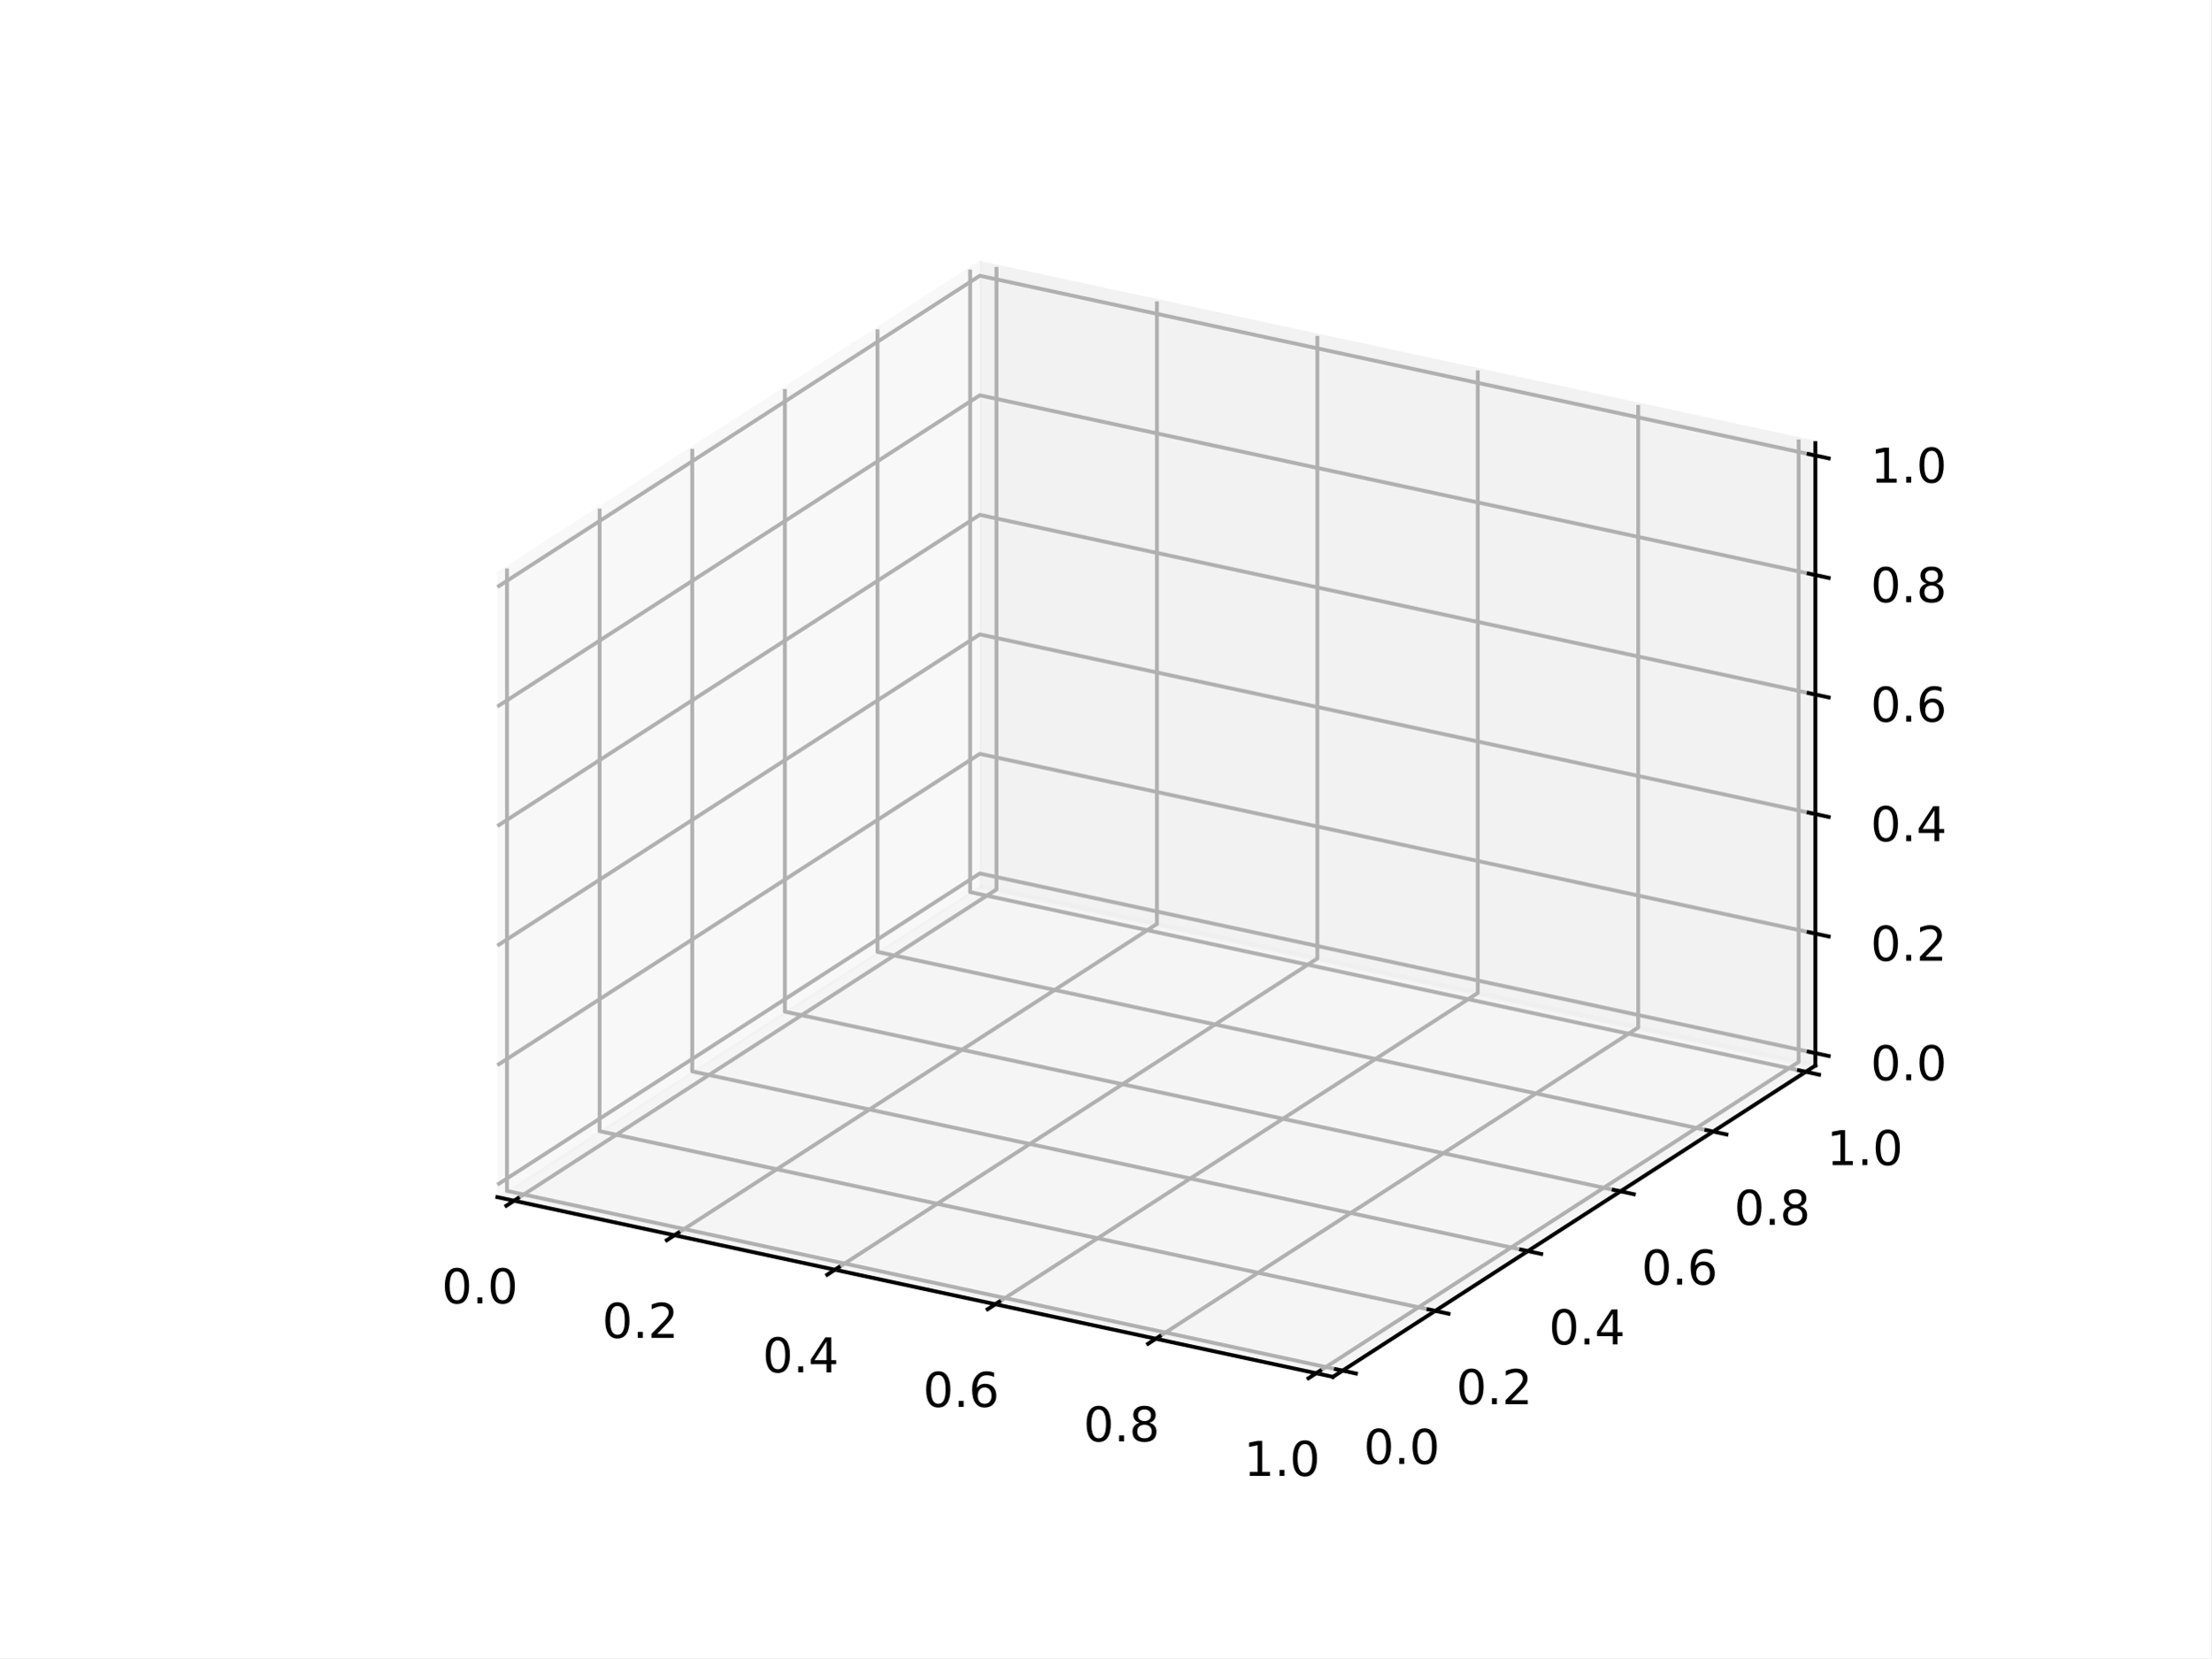
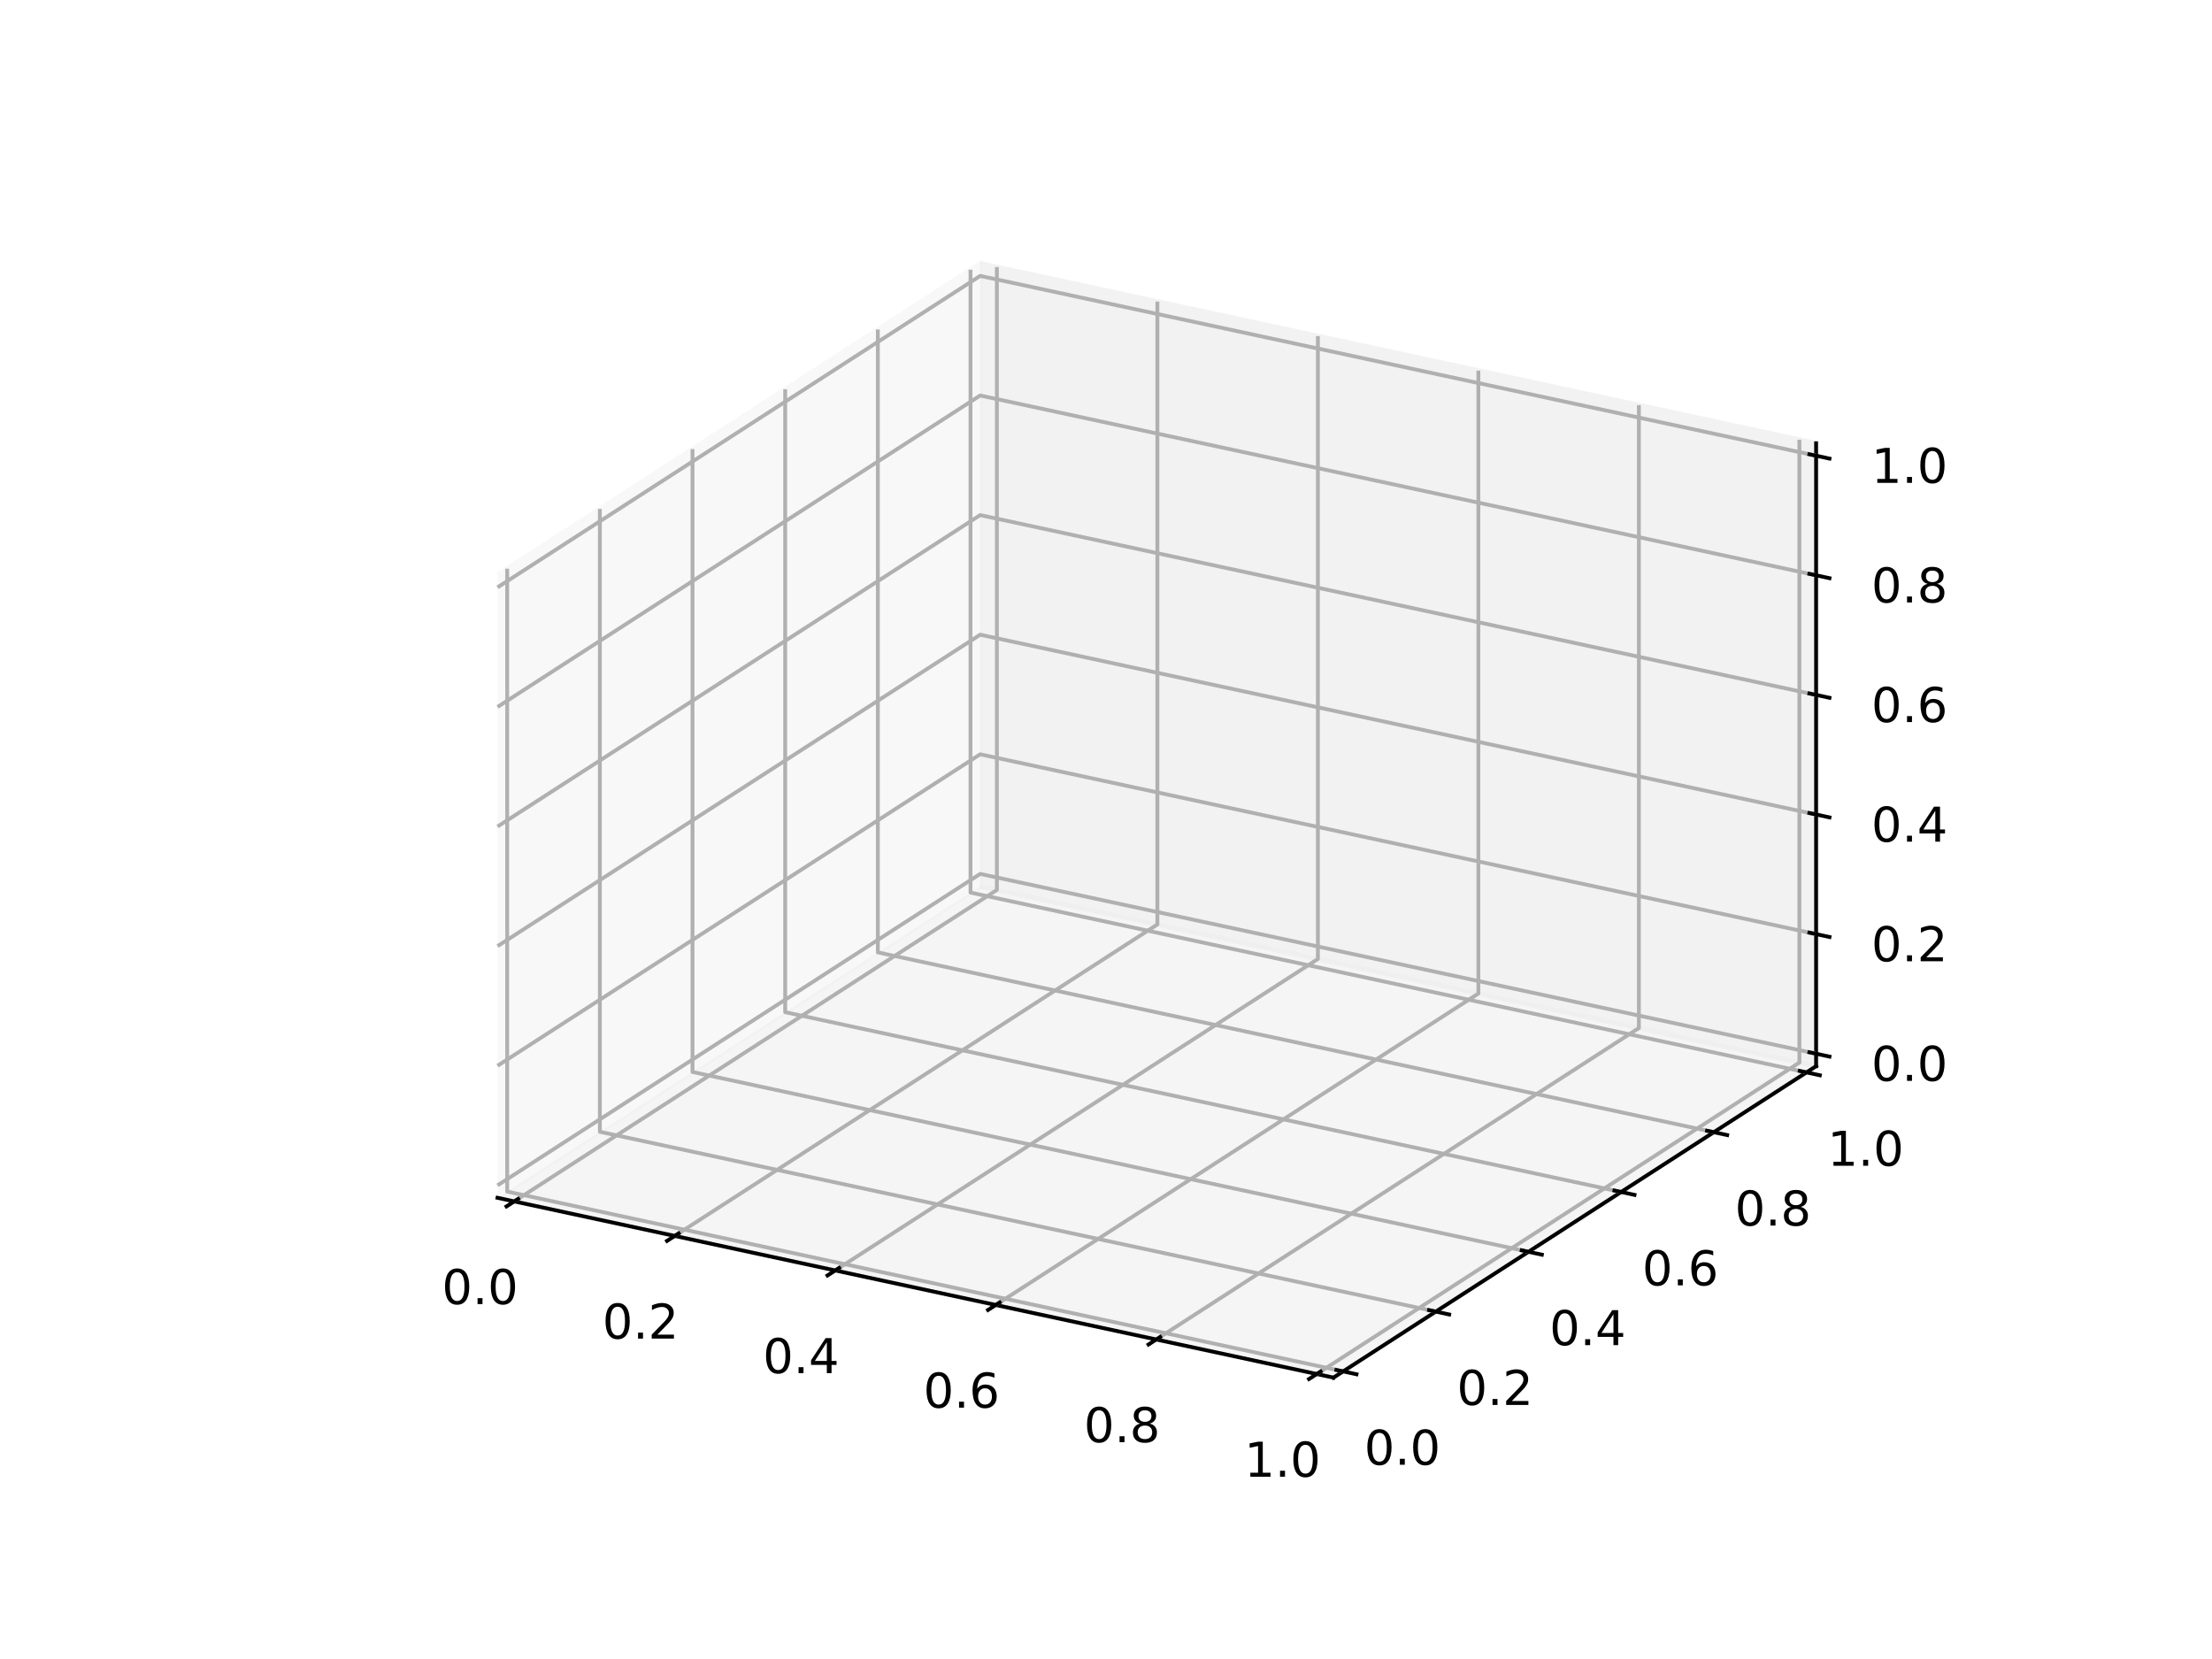
- <svg xmlns="http://www.w3.org/2000/svg" xmlns:xlink="http://www.w3.org/1999/xlink" height="345.6pt" version="1.1" viewBox="0 0 460.8 345.6" width="460.8pt">
+ <svg xmlns="http://www.w3.org/2000/svg" xmlns:xlink="http://www.w3.org/1999/xlink" width="614.4" height="460.8" version="1.1" viewBox="0 0 460.8 345.6">
  <defs>
-     <style type="text/css">
- *{stroke-linecap:butt;stroke-linejoin:round;}
-   </style>
+     <style type="text/css">*{stroke-linecap:butt;stroke-linejoin:round}</style>
  </defs>
  <g id="figure_1">
    <g id="patch_1">
-       <path d="M 0 345.6  L 460.8 345.6  L 460.8 0  L 0 0  z " style="fill:#ffffff;" />
+       <path d="M 0 345.6 L 460.8 345.6 L 460.8 0 L 0 0 z" style="fill:#fff" />
    </g>
    <g id="patch_2">
-       <path d="M 57.6 307.584  L 414.72 307.584  L 414.72 41.472  L 57.6 41.472  z " style="fill:#ffffff;" />
+       <path d="M 57.6 307.584 L 414.72 307.584 L 414.72 41.472 L 57.6 41.472 z" style="fill:#fff" />
    </g>
    <g id="pane3d_1">
      <g id="patch_3">
-         <path d="M 103.645 249.525  L 204.186 184.643  L 204.186 54.88  L 103.645 119.761  " style="fill:#f2f2f2;opacity:0.5;stroke:#f2f2f2;stroke-linejoin:miter;" />
+         <path d="M 103.645 249.525 L 204.186 184.643 L 204.186 54.88 L 103.645 119.761" style="fill:#f2f2f2;opacity:.5;stroke:#f2f2f2;stroke-linejoin:miter" />
      </g>
    </g>
    <g id="pane3d_2">
      <g id="patch_4">
-         <path d="M 204.186 184.643  L 378.327 222.102  L 378.327 92.339  L 204.186 54.88  " style="fill:#e6e6e6;opacity:0.5;stroke:#e6e6e6;stroke-linejoin:miter;" />
+         <path d="M 204.186 184.643 L 378.327 222.102 L 378.327 92.339 L 204.186 54.88" style="fill:#e6e6e6;opacity:.5;stroke:#e6e6e6;stroke-linejoin:miter" />
      </g>
    </g>
    <g id="pane3d_3">
      <g id="patch_5">
-         <path d="M 103.645 249.525  L 277.786 286.984  L 378.327 222.102  L 204.186 184.643  " style="fill:#ececec;opacity:0.5;stroke:#ececec;stroke-linejoin:miter;" />
+         <path d="M 103.645 249.525 L 277.786 286.984 L 378.327 222.102 L 204.186 184.643" style="fill:#ececec;opacity:.5;stroke:#ececec;stroke-linejoin:miter" />
      </g>
    </g>
    <g id="axis3d_1">
      <g id="line2d_1">
-         <path d="M 103.645 249.525  L 277.786 286.984  " style="fill:none;stroke:#000000;stroke-linecap:square;stroke-width:0.8;" />
+         <path d="M 103.645 249.525 L 277.786 286.984" style="fill:none;stroke:#000;stroke-linecap:square;stroke-width:.8" />
      </g>
      <g id="Line3DCollection_1">
-         <path d="M 107.128 250.274  L 207.668 185.392  L 207.668 55.629  " style="fill:none;stroke:#b0b0b0;stroke-width:0.8;" />
-         <path d="M 140.563 257.466  L 241.104 192.584  L 241.104 62.821  " style="fill:none;stroke:#b0b0b0;stroke-width:0.8;" />
-         <path d="M 173.998 264.658  L 274.539 199.777  L 274.539 70.013  " style="fill:none;stroke:#b0b0b0;stroke-width:0.8;" />
-         <path d="M 207.433 271.851  L 307.974 206.969  L 307.974 77.205  " style="fill:none;stroke:#b0b0b0;stroke-width:0.8;" />
-         <path d="M 240.868 279.043  L 341.409 214.161  L 341.409 84.398  " style="fill:none;stroke:#b0b0b0;stroke-width:0.8;" />
-         <path d="M 274.304 286.235  L 374.844 221.353  L 374.844 91.59  " style="fill:none;stroke:#b0b0b0;stroke-width:0.8;" />
+         <path d="M 107.128 250.274 L 207.668 185.392 L 207.668 55.629" style="fill:none;stroke:#b0b0b0;stroke-width:.8" />
+         <path d="M 140.563 257.466 L 241.104 192.584 L 241.104 62.821" style="fill:none;stroke:#b0b0b0;stroke-width:.8" />
+         <path d="M 173.998 264.658 L 274.539 199.777 L 274.539 70.013" style="fill:none;stroke:#b0b0b0;stroke-width:.8" />
+         <path d="M 207.433 271.851 L 307.974 206.969 L 307.974 77.205" style="fill:none;stroke:#b0b0b0;stroke-width:.8" />
+         <path d="M 240.868 279.043 L 341.409 214.161 L 341.409 84.398" style="fill:none;stroke:#b0b0b0;stroke-width:.8" />
+         <path d="M 274.304 286.235 L 374.844 221.353 L 374.844 91.59" style="fill:none;stroke:#b0b0b0;stroke-width:.8" />
      </g>
      <g id="xtick_1">
        <g id="line2d_2">
-           <path d="M 107.932 249.755  L 105.519 251.312  " style="fill:none;stroke:#000000;stroke-linecap:square;stroke-width:0.8;" />
+           <path d="M 107.932 249.755 L 105.519 251.312" style="fill:none;stroke:#000;stroke-linecap:square;stroke-width:.8" />
        </g>
        <g id="text_1">
          <defs>
-             <path d="M 31.781 66.406  Q 24.172 66.406 20.328 58.906  Q 16.5 51.422 16.5 36.375  Q 16.5 21.391 20.328 13.891  Q 24.172 6.391 31.781 6.391  Q 39.453 6.391 43.281 13.891  Q 47.125 21.391 47.125 36.375  Q 47.125 51.422 43.281 58.906  Q 39.453 66.406 31.781 66.406  M 31.781 74.219  Q 44.047 74.219 50.516 64.516  Q 56.984 54.828 56.984 36.375  Q 56.984 17.969 50.516 8.266  Q 44.047 -1.422 31.781 -1.422  Q 19.531 -1.422 13.062 8.266  Q 6.594 17.969 6.594 36.375  Q 6.594 54.828 13.062 64.516  Q 19.531 74.219 31.781 74.219  " id="DejaVuSans-30" />
-             <path d="M 10.688 12.406  L 21 12.406  L 21 0  L 10.688 0  z " id="DejaVuSans-2e" />
+             <path id="DejaVuSans-30" d="M 31.781 66.406 Q 24.172 66.406 20.328 58.906 Q 16.5 51.422 16.5 36.375 Q 16.5 21.391 20.328 13.891 Q 24.172 6.391 31.781 6.391 Q 39.453 6.391 43.281 13.891 Q 47.125 21.391 47.125 36.375 Q 47.125 51.422 43.281 58.906 Q 39.453 66.406 31.781 66.406 M 31.781 74.219 Q 44.047 74.219 50.516 64.516 Q 56.984 54.828 56.984 36.375 Q 56.984 17.969 50.516 8.266 Q 44.047 -1.422 31.781 -1.422 Q 19.531 -1.422 13.062 8.266 Q 6.594 17.969 6.594 36.375 Q 6.594 54.828 13.062 64.516 Q 19.531 74.219 31.781 74.219" />
+             <path id="DejaVuSans-2e" d="M 10.688 12.406 L 21 12.406 L 21 0 L 10.688 0 z" />
          </defs>
          <g transform="translate(92.05233 271.6642)scale(0.1 -0.1)">
            <use xlink:href="#DejaVuSans-30" />
            <use x="63.623" xlink:href="#DejaVuSans-2e" />
            <use x="95.41" xlink:href="#DejaVuSans-30" />
          </g>
        </g>
      </g>
      <g id="xtick_2">
        <g id="line2d_3">
-           <path d="M 141.367 256.947  L 138.954 258.504  " style="fill:none;stroke:#000000;stroke-linecap:square;stroke-width:0.8;" />
+           <path d="M 141.367 256.947 L 138.954 258.504" style="fill:none;stroke:#000;stroke-linecap:square;stroke-width:.8" />
        </g>
        <g id="text_2">
          <defs>
-             <path d="M 19.188 8.297  L 53.609 8.297  L 53.609 0  L 7.328 0  L 7.328 8.297  Q 12.938 14.109 22.625 23.891  Q 32.328 33.688 34.812 36.531  Q 39.547 41.844 41.422 45.531  Q 43.312 49.219 43.312 52.781  Q 43.312 58.594 39.234 62.25  Q 35.156 65.922 28.609 65.922  Q 23.969 65.922 18.812 64.312  Q 13.672 62.703 7.812 59.422  L 7.812 69.391  Q 13.766 71.781 18.938 73  Q 24.125 74.219 28.422 74.219  Q 39.75 74.219 46.484 68.547  Q 53.219 62.891 53.219 53.422  Q 53.219 48.922 51.531 44.891  Q 49.859 40.875 45.406 35.406  Q 44.188 33.984 37.641 27.219  Q 31.109 20.453 19.188 8.297  " id="DejaVuSans-32" />
+             <path id="DejaVuSans-32" d="M 19.188 8.297 L 53.609 8.297 L 53.609 0 L 7.328 0 L 7.328 8.297 Q 12.938 14.109 22.625 23.891 Q 32.328 33.688 34.812 36.531 Q 39.547 41.844 41.422 45.531 Q 43.312 49.219 43.312 52.781 Q 43.312 58.594 39.234 62.25 Q 35.156 65.922 28.609 65.922 Q 23.969 65.922 18.812 64.312 Q 13.672 62.703 7.812 59.422 L 7.812 69.391 Q 13.766 71.781 18.938 73 Q 24.125 74.219 28.422 74.219 Q 39.75 74.219 46.484 68.547 Q 53.219 62.891 53.219 53.422 Q 53.219 48.922 51.531 44.891 Q 49.859 40.875 45.406 35.406 Q 44.188 33.984 37.641 27.219 Q 31.109 20.453 19.188 8.297" />
          </defs>
          <g transform="translate(125.4875 278.8564)scale(0.1 -0.1)">
            <use xlink:href="#DejaVuSans-30" />
            <use x="63.623" xlink:href="#DejaVuSans-2e" />
            <use x="95.41" xlink:href="#DejaVuSans-32" />
          </g>
        </g>
      </g>
      <g id="xtick_3">
        <g id="line2d_4">
-           <path d="M 174.802 264.139  L 172.389 265.696  " style="fill:none;stroke:#000000;stroke-linecap:square;stroke-width:0.8;" />
+           <path d="M 174.802 264.139 L 172.389 265.696" style="fill:none;stroke:#000;stroke-linecap:square;stroke-width:.8" />
        </g>
        <g id="text_3">
          <defs>
-             <path d="M 37.797 64.312  L 12.891 25.391  L 37.797 25.391  z M 35.203 72.906  L 47.609 72.906  L 47.609 25.391  L 58.016 25.391  L 58.016 17.188  L 47.609 17.188  L 47.609 0  L 37.797 0  L 37.797 17.188  L 4.891 17.188  L 4.891 26.703  z " id="DejaVuSans-34" />
+             <path id="DejaVuSans-34" d="M 37.797 64.312 L 12.891 25.391 L 37.797 25.391 z M 35.203 72.906 L 47.609 72.906 L 47.609 25.391 L 58.016 25.391 L 58.016 17.188 L 47.609 17.188 L 47.609 0 L 37.797 0 L 37.797 17.188 L 4.891 17.188 L 4.891 26.703 z" />
          </defs>
          <g transform="translate(158.9226 286.0486)scale(0.1 -0.1)">
            <use xlink:href="#DejaVuSans-30" />
            <use x="63.623" xlink:href="#DejaVuSans-2e" />
            <use x="95.41" xlink:href="#DejaVuSans-34" />
          </g>
        </g>
      </g>
      <g id="xtick_4">
        <g id="line2d_5">
-           <path d="M 208.238 271.331  L 205.825 272.889  " style="fill:none;stroke:#000000;stroke-linecap:square;stroke-width:0.8;" />
+           <path d="M 208.238 271.331 L 205.825 272.889" style="fill:none;stroke:#000;stroke-linecap:square;stroke-width:.8" />
        </g>
        <g id="text_4">
          <defs>
-             <path d="M 33.016 40.375  Q 26.375 40.375 22.484 35.828  Q 18.609 31.297 18.609 23.391  Q 18.609 15.531 22.484 10.953  Q 26.375 6.391 33.016 6.391  Q 39.656 6.391 43.531 10.953  Q 47.406 15.531 47.406 23.391  Q 47.406 31.297 43.531 35.828  Q 39.656 40.375 33.016 40.375  M 52.594 71.297  L 52.594 62.312  Q 48.875 64.062 45.094 64.984  Q 41.312 65.922 37.594 65.922  Q 27.828 65.922 22.672 59.328  Q 17.531 52.734 16.797 39.406  Q 19.672 43.656 24.016 45.922  Q 28.375 48.188 33.594 48.188  Q 44.578 48.188 50.953 41.516  Q 57.328 34.859 57.328 23.391  Q 57.328 12.156 50.688 5.359  Q 44.047 -1.422 33.016 -1.422  Q 20.359 -1.422 13.672 8.266  Q 6.984 17.969 6.984 36.375  Q 6.984 53.656 15.188 63.938  Q 23.391 74.219 37.203 74.219  Q 40.922 74.219 44.703 73.484  Q 48.484 72.75 52.594 71.297  " id="DejaVuSans-36" />
+             <path id="DejaVuSans-36" d="M 33.016 40.375 Q 26.375 40.375 22.484 35.828 Q 18.609 31.297 18.609 23.391 Q 18.609 15.531 22.484 10.953 Q 26.375 6.391 33.016 6.391 Q 39.656 6.391 43.531 10.953 Q 47.406 15.531 47.406 23.391 Q 47.406 31.297 43.531 35.828 Q 39.656 40.375 33.016 40.375 M 52.594 71.297 L 52.594 62.312 Q 48.875 64.062 45.094 64.984 Q 41.312 65.922 37.594 65.922 Q 27.828 65.922 22.672 59.328 Q 17.531 52.734 16.797 39.406 Q 19.672 43.656 24.016 45.922 Q 28.375 48.188 33.594 48.188 Q 44.578 48.188 50.953 41.516 Q 57.328 34.859 57.328 23.391 Q 57.328 12.156 50.688 5.359 Q 44.047 -1.422 33.016 -1.422 Q 20.359 -1.422 13.672 8.266 Q 6.984 17.969 6.984 36.375 Q 6.984 53.656 15.188 63.938 Q 23.391 74.219 37.203 74.219 Q 40.922 74.219 44.703 73.484 Q 48.484 72.75 52.594 71.297" />
          </defs>
          <g transform="translate(192.3577 293.2408)scale(0.1 -0.1)">
            <use xlink:href="#DejaVuSans-30" />
            <use x="63.623" xlink:href="#DejaVuSans-2e" />
            <use x="95.41" xlink:href="#DejaVuSans-36" />
          </g>
        </g>
      </g>
      <g id="xtick_5">
        <g id="line2d_6">
-           <path d="M 241.673 278.524  L 239.26 280.081  " style="fill:none;stroke:#000000;stroke-linecap:square;stroke-width:0.8;" />
+           <path d="M 241.673 278.524 L 239.26 280.081" style="fill:none;stroke:#000;stroke-linecap:square;stroke-width:.8" />
        </g>
        <g id="text_5">
          <defs>
-             <path d="M 31.781 34.625  Q 24.75 34.625 20.719 30.859  Q 16.703 27.094 16.703 20.516  Q 16.703 13.922 20.719 10.156  Q 24.75 6.391 31.781 6.391  Q 38.812 6.391 42.859 10.172  Q 46.922 13.969 46.922 20.516  Q 46.922 27.094 42.891 30.859  Q 38.875 34.625 31.781 34.625  M 21.922 38.812  Q 15.578 40.375 12.031 44.719  Q 8.5 49.078 8.5 55.328  Q 8.5 64.062 14.719 69.141  Q 20.953 74.219 31.781 74.219  Q 42.672 74.219 48.875 69.141  Q 55.078 64.062 55.078 55.328  Q 55.078 49.078 51.531 44.719  Q 48 40.375 41.703 38.812  Q 48.828 37.156 52.797 32.312  Q 56.781 27.484 56.781 20.516  Q 56.781 9.906 50.312 4.234  Q 43.844 -1.422 31.781 -1.422  Q 19.734 -1.422 13.25 4.234  Q 6.781 9.906 6.781 20.516  Q 6.781 27.484 10.781 32.312  Q 14.797 37.156 21.922 38.812  M 18.312 54.391  Q 18.312 48.734 21.844 45.562  Q 25.391 42.391 31.781 42.391  Q 38.141 42.391 41.719 45.562  Q 45.312 48.734 45.312 54.391  Q 45.312 60.062 41.719 63.234  Q 38.141 66.406 31.781 66.406  Q 25.391 66.406 21.844 63.234  Q 18.312 60.062 18.312 54.391  " id="DejaVuSans-38" />
+             <path id="DejaVuSans-38" d="M 31.781 34.625 Q 24.75 34.625 20.719 30.859 Q 16.703 27.094 16.703 20.516 Q 16.703 13.922 20.719 10.156 Q 24.75 6.391 31.781 6.391 Q 38.812 6.391 42.859 10.172 Q 46.922 13.969 46.922 20.516 Q 46.922 27.094 42.891 30.859 Q 38.875 34.625 31.781 34.625 M 21.922 38.812 Q 15.578 40.375 12.031 44.719 Q 8.5 49.078 8.5 55.328 Q 8.5 64.062 14.719 69.141 Q 20.953 74.219 31.781 74.219 Q 42.672 74.219 48.875 69.141 Q 55.078 64.062 55.078 55.328 Q 55.078 49.078 51.531 44.719 Q 48 40.375 41.703 38.812 Q 48.828 37.156 52.797 32.312 Q 56.781 27.484 56.781 20.516 Q 56.781 9.906 50.312 4.234 Q 43.844 -1.422 31.781 -1.422 Q 19.734 -1.422 13.25 4.234 Q 6.781 9.906 6.781 20.516 Q 6.781 27.484 10.781 32.312 Q 14.797 37.156 21.922 38.812 M 18.312 54.391 Q 18.312 48.734 21.844 45.562 Q 25.391 42.391 31.781 42.391 Q 38.141 42.391 41.719 45.562 Q 45.312 48.734 45.312 54.391 Q 45.312 60.062 41.719 63.234 Q 38.141 66.406 31.781 66.406 Q 25.391 66.406 21.844 63.234 Q 18.312 60.062 18.312 54.391" />
          </defs>
          <g transform="translate(225.7929 300.433)scale(0.1 -0.1)">
            <use xlink:href="#DejaVuSans-30" />
            <use x="63.623" xlink:href="#DejaVuSans-2e" />
            <use x="95.41" xlink:href="#DejaVuSans-38" />
          </g>
        </g>
      </g>
      <g id="xtick_6">
        <g id="line2d_7">
-           <path d="M 275.108 285.716  L 272.695 287.273  " style="fill:none;stroke:#000000;stroke-linecap:square;stroke-width:0.8;" />
+           <path d="M 275.108 285.716 L 272.695 287.273" style="fill:none;stroke:#000;stroke-linecap:square;stroke-width:.8" />
        </g>
        <g id="text_6">
          <defs>
-             <path d="M 12.406 8.297  L 28.516 8.297  L 28.516 63.922  L 10.984 60.406  L 10.984 69.391  L 28.422 72.906  L 38.281 72.906  L 38.281 8.297  L 54.391 8.297  L 54.391 0  L 12.406 0  z " id="DejaVuSans-31" />
+             <path id="DejaVuSans-31" d="M 12.406 8.297 L 28.516 8.297 L 28.516 63.922 L 10.984 60.406 L 10.984 69.391 L 28.422 72.906 L 38.281 72.906 L 38.281 8.297 L 54.391 8.297 L 54.391 0 L 12.406 0 z" />
          </defs>
          <g transform="translate(259.228 307.6253)scale(0.1 -0.1)">
            <use xlink:href="#DejaVuSans-31" />
            <use x="63.623" xlink:href="#DejaVuSans-2e" />
            <use x="95.41" xlink:href="#DejaVuSans-30" />
          </g>
        </g>
      </g>
    </g>
    <g id="axis3d_2">
      <g id="line2d_8">
-         <path d="M 378.327 222.102  L 277.786 286.984  " style="fill:none;stroke:#000000;stroke-linecap:square;stroke-width:0.8;" />
+         <path d="M 378.327 222.102 L 277.786 286.984" style="fill:none;stroke:#000;stroke-linecap:square;stroke-width:.8" />
      </g>
      <g id="Line3DCollection_2">
-         <path d="M 105.656 118.464  L 105.656 248.227  L 279.797 285.687  " style="fill:none;stroke:#b0b0b0;stroke-width:0.8;" />
-         <path d="M 124.96 106.006  L 124.96 235.77  L 299.101 273.229  " style="fill:none;stroke:#b0b0b0;stroke-width:0.8;" />
-         <path d="M 144.263 93.549  L 144.263 223.312  L 318.405 260.772  " style="fill:none;stroke:#b0b0b0;stroke-width:0.8;" />
-         <path d="M 163.567 81.092  L 163.567 210.855  L 337.709 248.315  " style="fill:none;stroke:#b0b0b0;stroke-width:0.8;" />
-         <path d="M 182.871 68.635  L 182.871 198.398  L 357.012 235.857  " style="fill:none;stroke:#b0b0b0;stroke-width:0.8;" />
-         <path d="M 202.175 56.177  L 202.175 185.941  L 376.316 223.4  " style="fill:none;stroke:#b0b0b0;stroke-width:0.8;" />
+         <path d="M 105.656 118.464 L 105.656 248.227 L 279.797 285.687" style="fill:none;stroke:#b0b0b0;stroke-width:.8" />
+         <path d="M 124.96 106.006 L 124.96 235.77 L 299.101 273.229" style="fill:none;stroke:#b0b0b0;stroke-width:.8" />
+         <path d="M 144.263 93.549 L 144.263 223.312 L 318.405 260.772" style="fill:none;stroke:#b0b0b0;stroke-width:.8" />
+         <path d="M 163.567 81.092 L 163.567 210.855 L 337.709 248.315" style="fill:none;stroke:#b0b0b0;stroke-width:.8" />
+         <path d="M 182.871 68.635 L 182.871 198.398 L 357.012 235.857" style="fill:none;stroke:#b0b0b0;stroke-width:.8" />
+         <path d="M 202.175 56.177 L 202.175 185.941 L 376.316 223.4" style="fill:none;stroke:#b0b0b0;stroke-width:.8" />
      </g>
      <g id="xtick_7">
        <g id="line2d_9">
-           <path d="M 278.404 285.387  L 282.583 286.286  " style="fill:none;stroke:#000000;stroke-linecap:square;stroke-width:0.8;" />
+           <path d="M 278.404 285.387 L 282.583 286.286" style="fill:none;stroke:#000;stroke-linecap:square;stroke-width:.8" />
        </g>
        <g id="text_7">
          <g transform="translate(284.1846 305.1338)scale(0.1 -0.1)">
            <use xlink:href="#DejaVuSans-30" />
            <use x="63.623" xlink:href="#DejaVuSans-2e" />
            <use x="95.41" xlink:href="#DejaVuSans-30" />
          </g>
        </g>
      </g>
      <g id="xtick_8">
        <g id="line2d_10">
-           <path d="M 297.708 272.93  L 301.887 273.829  " style="fill:none;stroke:#000000;stroke-linecap:square;stroke-width:0.8;" />
+           <path d="M 297.708 272.93 L 301.887 273.829" style="fill:none;stroke:#000;stroke-linecap:square;stroke-width:.8" />
        </g>
        <g id="text_8">
          <g transform="translate(303.4884 292.6765)scale(0.1 -0.1)">
            <use xlink:href="#DejaVuSans-30" />
            <use x="63.623" xlink:href="#DejaVuSans-2e" />
            <use x="95.41" xlink:href="#DejaVuSans-32" />
          </g>
        </g>
      </g>
      <g id="xtick_9">
        <g id="line2d_11">
-           <path d="M 317.012 260.472  L 321.191 261.371  " style="fill:none;stroke:#000000;stroke-linecap:square;stroke-width:0.8;" />
+           <path d="M 317.012 260.472 L 321.191 261.371" style="fill:none;stroke:#000;stroke-linecap:square;stroke-width:.8" />
        </g>
        <g id="text_9">
          <g transform="translate(322.7922 280.2192)scale(0.1 -0.1)">
            <use xlink:href="#DejaVuSans-30" />
            <use x="63.623" xlink:href="#DejaVuSans-2e" />
            <use x="95.41" xlink:href="#DejaVuSans-34" />
          </g>
        </g>
      </g>
      <g id="xtick_10">
        <g id="line2d_12">
-           <path d="M 336.315 248.015  L 340.495 248.914  " style="fill:none;stroke:#000000;stroke-linecap:square;stroke-width:0.8;" />
+           <path d="M 336.315 248.015 L 340.495 248.914" style="fill:none;stroke:#000;stroke-linecap:square;stroke-width:.8" />
        </g>
        <g id="text_10">
          <g transform="translate(342.096 267.7619)scale(0.1 -0.1)">
            <use xlink:href="#DejaVuSans-30" />
            <use x="63.623" xlink:href="#DejaVuSans-2e" />
            <use x="95.41" xlink:href="#DejaVuSans-36" />
          </g>
        </g>
      </g>
      <g id="xtick_11">
        <g id="line2d_13">
-           <path d="M 355.619 235.558  L 359.799 236.457  " style="fill:none;stroke:#000000;stroke-linecap:square;stroke-width:0.8;" />
+           <path d="M 355.619 235.558 L 359.799 236.457" style="fill:none;stroke:#000;stroke-linecap:square;stroke-width:.8" />
        </g>
        <g id="text_11">
          <g transform="translate(361.3998 255.3046)scale(0.1 -0.1)">
            <use xlink:href="#DejaVuSans-30" />
            <use x="63.623" xlink:href="#DejaVuSans-2e" />
            <use x="95.41" xlink:href="#DejaVuSans-38" />
          </g>
        </g>
      </g>
      <g id="xtick_12">
        <g id="line2d_14">
-           <path d="M 374.923 223.1  L 379.102 223.999  " style="fill:none;stroke:#000000;stroke-linecap:square;stroke-width:0.8;" />
+           <path d="M 374.923 223.1 L 379.102 223.999" style="fill:none;stroke:#000;stroke-linecap:square;stroke-width:.8" />
        </g>
        <g id="text_12">
          <g transform="translate(380.7035 242.8474)scale(0.1 -0.1)">
            <use xlink:href="#DejaVuSans-31" />
            <use x="63.623" xlink:href="#DejaVuSans-2e" />
            <use x="95.41" xlink:href="#DejaVuSans-30" />
          </g>
        </g>
      </g>
    </g>
    <g id="axis3d_3">
      <g id="line2d_15">
-         <path d="M 378.327 222.102  L 378.327 92.339  " style="fill:none;stroke:#000000;stroke-linecap:square;stroke-width:0.8;" />
+         <path d="M 378.327 222.102 L 378.327 92.339" style="fill:none;stroke:#000;stroke-linecap:square;stroke-width:.8" />
      </g>
      <g id="Line3DCollection_3">
-         <path d="M 378.327 219.507  L 204.186 182.048  L 103.645 246.929  " style="fill:none;stroke:#b0b0b0;stroke-width:0.8;" />
-         <path d="M 378.327 194.593  L 204.186 157.133  L 103.645 222.015  " style="fill:none;stroke:#b0b0b0;stroke-width:0.8;" />
-         <path d="M 378.327 169.678  L 204.186 132.219  L 103.645 197.1  " style="fill:none;stroke:#b0b0b0;stroke-width:0.8;" />
-         <path d="M 378.327 144.763  L 204.186 107.304  L 103.645 172.186  " style="fill:none;stroke:#b0b0b0;stroke-width:0.8;" />
-         <path d="M 378.327 119.849  L 204.186 82.389  L 103.645 147.271  " style="fill:none;stroke:#b0b0b0;stroke-width:0.8;" />
-         <path d="M 378.327 94.934  L 204.186 57.475  L 103.645 122.357  " style="fill:none;stroke:#b0b0b0;stroke-width:0.8;" />
+         <path d="M 378.327 219.507 L 204.186 182.048 L 103.645 246.929" style="fill:none;stroke:#b0b0b0;stroke-width:.8" />
+         <path d="M 378.327 194.593 L 204.186 157.133 L 103.645 222.015" style="fill:none;stroke:#b0b0b0;stroke-width:.8" />
+         <path d="M 378.327 169.678 L 204.186 132.219 L 103.645 197.1" style="fill:none;stroke:#b0b0b0;stroke-width:.8" />
+         <path d="M 378.327 144.763 L 204.186 107.304 L 103.645 172.186" style="fill:none;stroke:#b0b0b0;stroke-width:.8" />
+         <path d="M 378.327 119.849 L 204.186 82.389 L 103.645 147.271" style="fill:none;stroke:#b0b0b0;stroke-width:.8" />
+         <path d="M 378.327 94.934 L 204.186 57.475 L 103.645 122.357" style="fill:none;stroke:#b0b0b0;stroke-width:.8" />
      </g>
      <g id="xtick_13">
        <g id="line2d_16">
-           <path d="M 376.934 219.208  L 381.113 220.107  " style="fill:none;stroke:#000000;stroke-linecap:square;stroke-width:0.8;" />
+           <path d="M 376.934 219.208 L 381.113 220.107" style="fill:none;stroke:#000;stroke-linecap:square;stroke-width:.8" />
        </g>
        <g id="text_13">
          <g transform="translate(389.8383 225.1626)scale(0.1 -0.1)">
            <use xlink:href="#DejaVuSans-30" />
            <use x="63.623" xlink:href="#DejaVuSans-2e" />
            <use x="95.41" xlink:href="#DejaVuSans-30" />
          </g>
        </g>
      </g>
      <g id="xtick_14">
        <g id="line2d_17">
-           <path d="M 376.934 194.293  L 381.113 195.192  " style="fill:none;stroke:#000000;stroke-linecap:square;stroke-width:0.8;" />
+           <path d="M 376.934 194.293 L 381.113 195.192" style="fill:none;stroke:#000;stroke-linecap:square;stroke-width:.8" />
        </g>
        <g id="text_14">
          <g transform="translate(389.8383 200.248)scale(0.1 -0.1)">
            <use xlink:href="#DejaVuSans-30" />
            <use x="63.623" xlink:href="#DejaVuSans-2e" />
            <use x="95.41" xlink:href="#DejaVuSans-32" />
          </g>
        </g>
      </g>
      <g id="xtick_15">
        <g id="line2d_18">
-           <path d="M 376.934 169.378  L 381.113 170.277  " style="fill:none;stroke:#000000;stroke-linecap:square;stroke-width:0.8;" />
+           <path d="M 376.934 169.378 L 381.113 170.277" style="fill:none;stroke:#000;stroke-linecap:square;stroke-width:.8" />
        </g>
        <g id="text_15">
          <g transform="translate(389.8383 175.3335)scale(0.1 -0.1)">
            <use xlink:href="#DejaVuSans-30" />
            <use x="63.623" xlink:href="#DejaVuSans-2e" />
            <use x="95.41" xlink:href="#DejaVuSans-34" />
          </g>
        </g>
      </g>
      <g id="xtick_16">
        <g id="line2d_19">
-           <path d="M 376.934 144.464  L 381.113 145.363  " style="fill:none;stroke:#000000;stroke-linecap:square;stroke-width:0.8;" />
+           <path d="M 376.934 144.464 L 381.113 145.363" style="fill:none;stroke:#000;stroke-linecap:square;stroke-width:.8" />
        </g>
        <g id="text_16">
          <g transform="translate(389.8383 150.4189)scale(0.1 -0.1)">
            <use xlink:href="#DejaVuSans-30" />
            <use x="63.623" xlink:href="#DejaVuSans-2e" />
            <use x="95.41" xlink:href="#DejaVuSans-36" />
          </g>
        </g>
      </g>
      <g id="xtick_17">
        <g id="line2d_20">
-           <path d="M 376.934 119.549  L 381.113 120.448  " style="fill:none;stroke:#000000;stroke-linecap:square;stroke-width:0.8;" />
+           <path d="M 376.934 119.549 L 381.113 120.448" style="fill:none;stroke:#000;stroke-linecap:square;stroke-width:.8" />
        </g>
        <g id="text_17">
          <g transform="translate(389.8383 125.5043)scale(0.1 -0.1)">
            <use xlink:href="#DejaVuSans-30" />
            <use x="63.623" xlink:href="#DejaVuSans-2e" />
            <use x="95.41" xlink:href="#DejaVuSans-38" />
          </g>
        </g>
      </g>
      <g id="xtick_18">
        <g id="line2d_21">
-           <path d="M 376.934 94.635  L 381.113 95.534  " style="fill:none;stroke:#000000;stroke-linecap:square;stroke-width:0.8;" />
+           <path d="M 376.934 94.635 L 381.113 95.534" style="fill:none;stroke:#000;stroke-linecap:square;stroke-width:.8" />
        </g>
        <g id="text_18">
          <g transform="translate(389.8383 100.5898)scale(0.1 -0.1)">
            <use xlink:href="#DejaVuSans-31" />
            <use x="63.623" xlink:href="#DejaVuSans-2e" />
            <use x="95.41" xlink:href="#DejaVuSans-30" />
          </g>
        </g>
      </g>
    </g>
-     <g id="axes_1" />
  </g>
</svg>
